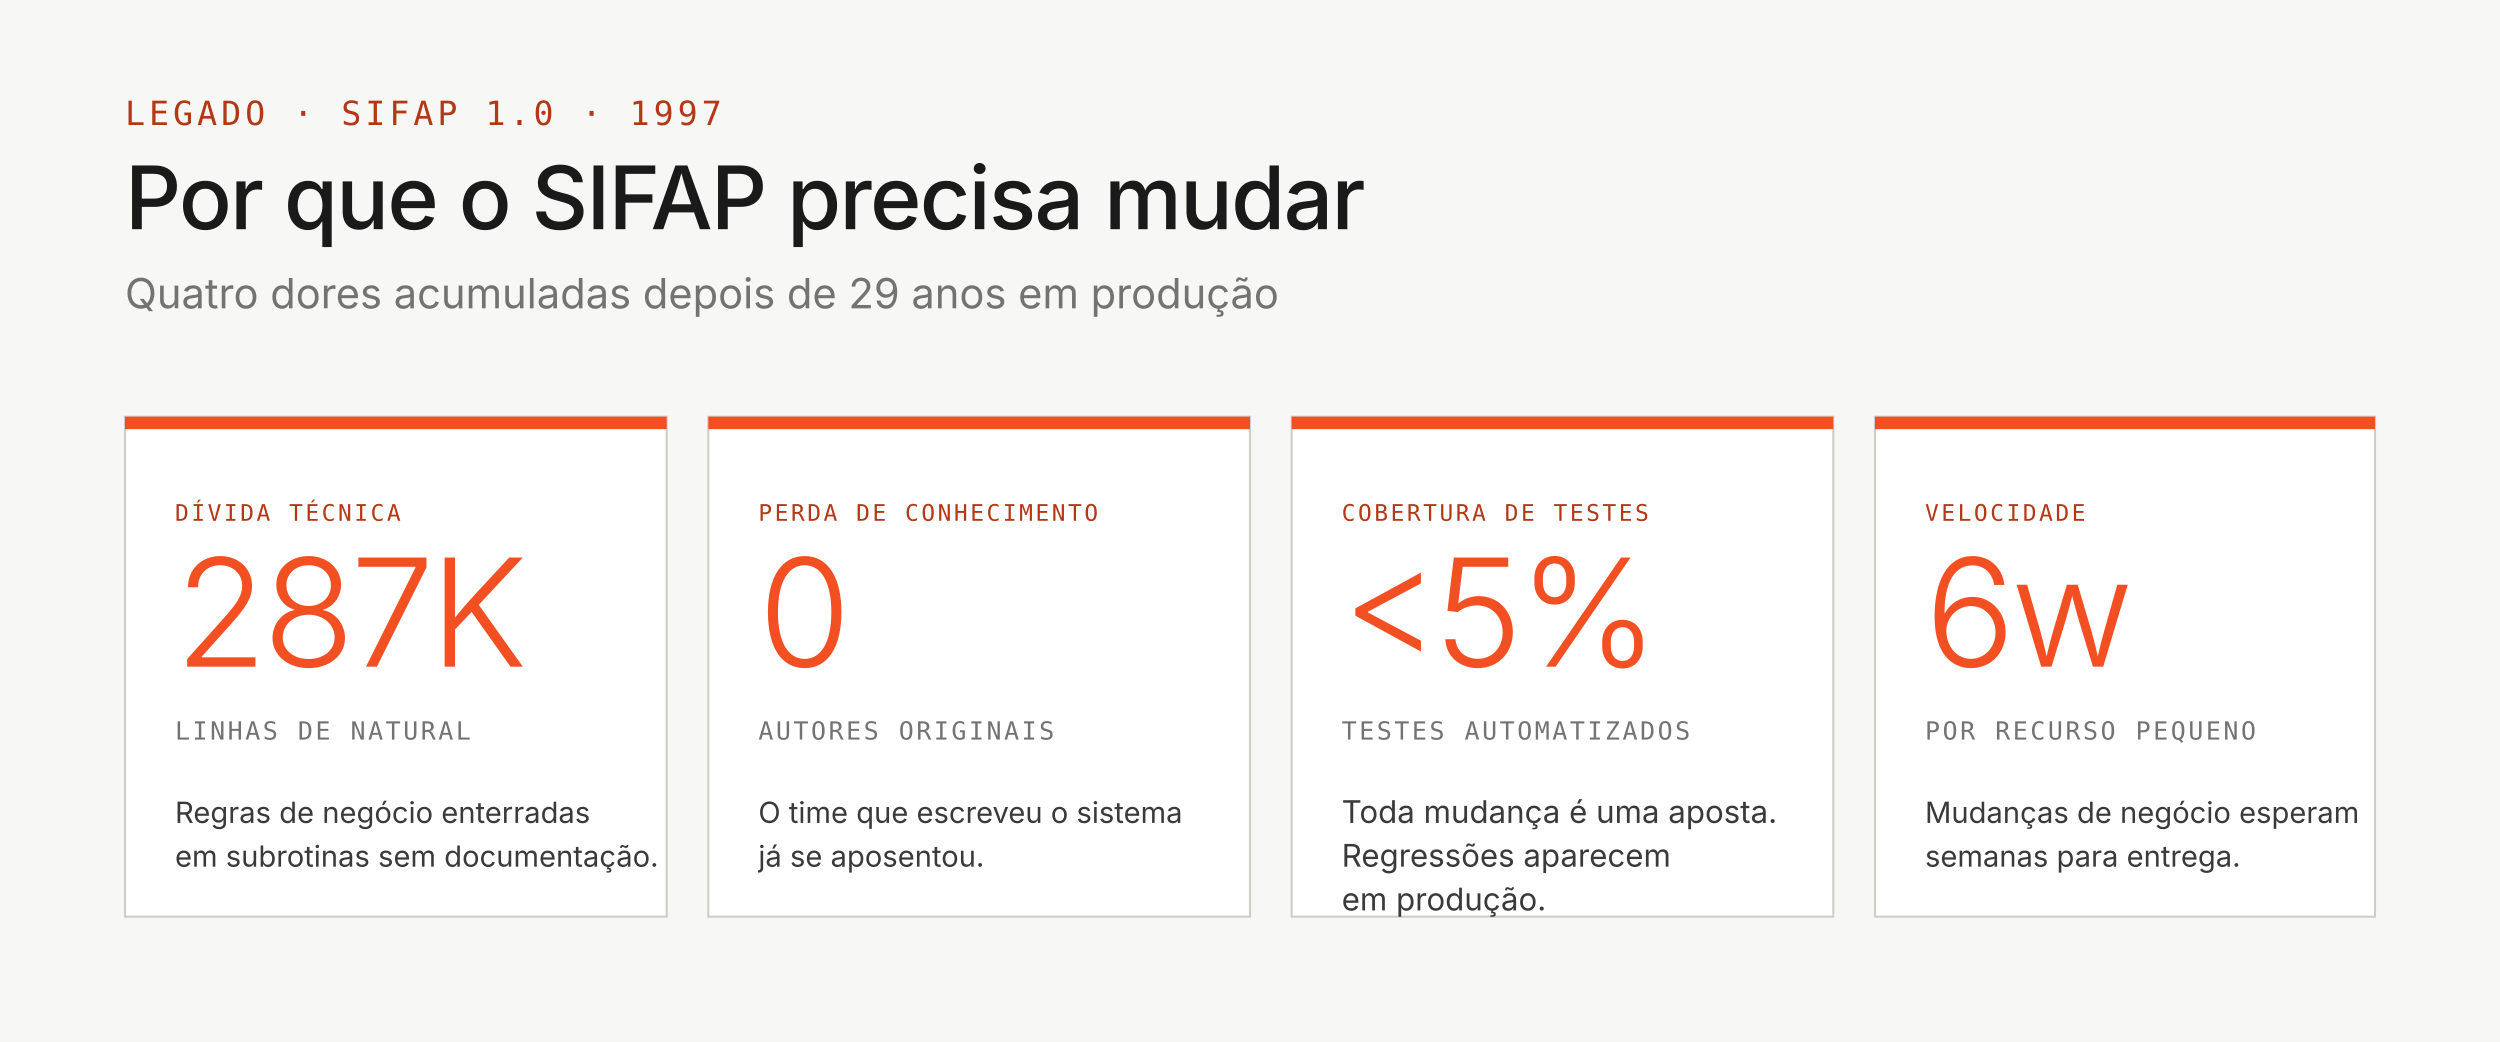
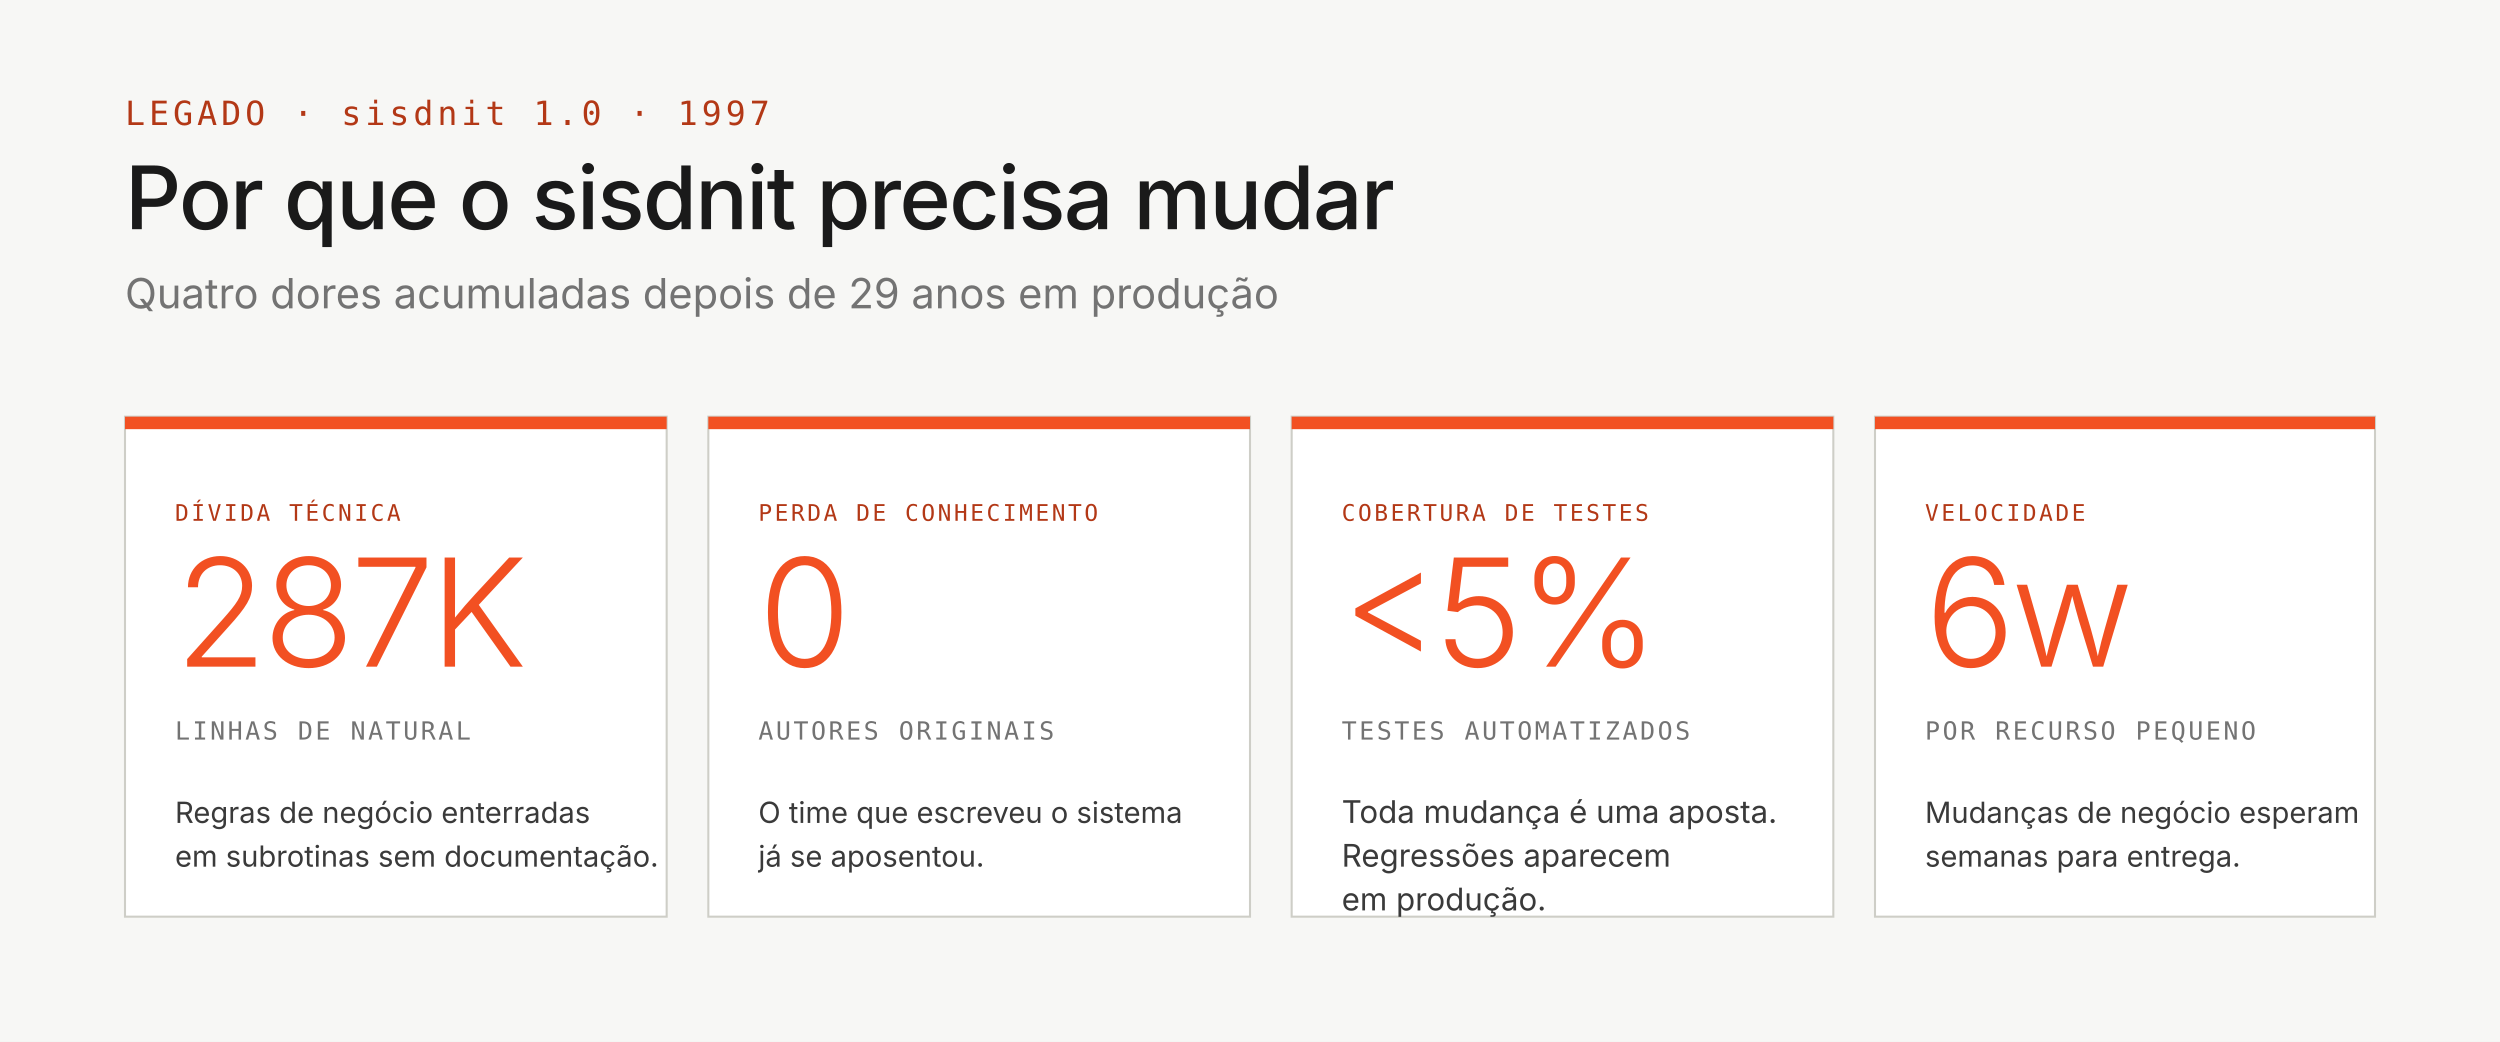
<svg xmlns="http://www.w3.org/2000/svg" viewBox="0 0 1200 500" font-family="Inter, system-ui, sans-serif">
  <rect width="1200" height="500" fill="#F7F7F5" />
-   <text x="60" y="60" fill="#B33816" font-family="JetBrains Mono, monospace" font-size="16" font-weight="500" letter-spacing="1.9">LEGADO · SIFAP 1.0 · 1997</text>
-   <text x="60" y="110" fill="#1A1A1A" font-size="42" font-weight="500" letter-spacing="-0.8">Por que o SIFAP precisa mudar</text>
+   <text x="60" y="60" fill="#B33816" font-family="JetBrains Mono, monospace" font-size="16" font-weight="500" letter-spacing="1.9">LEGADO · sisdnit 1.0 · 1997</text>
+   <text x="60" y="110" fill="#1A1A1A" font-size="42" font-weight="500" letter-spacing="-0.8">Por que o sisdnit precisa mudar</text>
  <text x="60" y="148" fill="#737373" font-size="20">Quatro dores acumuladas depois de 29 anos em produção</text>
  <g transform="translate(60, 200)">
    <rect width="260" height="240" fill="#FFFFFF" stroke="#CECEC7" stroke-width="1" />
    <rect x="0" y="0" width="260" height="6" fill="#F25022" />
    <text x="24" y="50" fill="#B33816" font-family="JetBrains Mono, monospace" font-size="11" font-weight="500" letter-spacing="1.2">DÍVIDA TÉCNICA</text>
    <text x="24" y="120" fill="#F25022" font-size="72" font-weight="300" letter-spacing="-2">287K</text>
    <text x="24" y="155" fill="#737373" font-family="JetBrains Mono, monospace" font-size="12" letter-spacing="1.2">LINHAS DE NATURAL</text>
    <text x="24" y="195" fill="#3A3A3A" font-size="14">Regras de negócio enterradas</text>
    <text x="24" y="216" fill="#3A3A3A" font-size="14">em subrotinas sem documentação.</text>
  </g>
  <g transform="translate(340, 200)">
    <rect width="260" height="240" fill="#FFFFFF" stroke="#CECEC7" stroke-width="1" />
    <rect x="0" y="0" width="260" height="6" fill="#F25022" />
    <text x="24" y="50" fill="#B33816" font-family="JetBrains Mono, monospace" font-size="11" font-weight="500" letter-spacing="1.2">PERDA DE CONHECIMENTO</text>
    <text x="24" y="120" fill="#F25022" font-size="72" font-weight="300" letter-spacing="-2">0</text>
    <text x="24" y="155" fill="#737373" font-family="JetBrains Mono, monospace" font-size="12" letter-spacing="1.2">AUTORES ORIGINAIS</text>
    <text x="24" y="195" fill="#3A3A3A" font-size="14">O time que escreveu o sistema</text>
    <text x="24" y="216" fill="#3A3A3A" font-size="14">já se aposentou.</text>
  </g>
  <g transform="translate(620, 200)">
    <rect width="260" height="240" fill="#FFFFFF" stroke="#CECEC7" stroke-width="1" />
    <rect x="0" y="0" width="260" height="6" fill="#F25022" />
    <text x="24" y="50" fill="#B33816" font-family="JetBrains Mono, monospace" font-size="11" font-weight="500" letter-spacing="1.2">COBERTURA DE TESTES</text>
    <text x="24" y="120" fill="#F25022" font-size="72" font-weight="300" letter-spacing="-2">&lt;5%</text>
    <text x="24" y="155" fill="#737373" font-family="JetBrains Mono, monospace" font-size="12" letter-spacing="1.2">TESTES AUTOMATIZADOS</text>
    <text x="24" y="195" fill="#3A3A3A" font-size="15">Toda mudança é uma aposta.</text>
    <text x="24" y="216" fill="#3A3A3A" font-size="15">Regressões aparecem</text>
    <text x="24" y="237" fill="#3A3A3A" font-size="15">em produção.</text>
  </g>
  <g transform="translate(900, 200)">
    <rect width="240" height="240" fill="#FFFFFF" stroke="#CECEC7" stroke-width="1" />
    <rect x="0" y="0" width="240" height="6" fill="#F25022" />
    <text x="24" y="50" fill="#B33816" font-family="JetBrains Mono, monospace" font-size="11" font-weight="500" letter-spacing="1.2">VELOCIDADE</text>
    <text x="24" y="120" fill="#F25022" font-size="72" font-weight="300" letter-spacing="-2">6w</text>
    <text x="24" y="155" fill="#737373" font-family="JetBrains Mono, monospace" font-size="12" letter-spacing="1.2">POR RECURSO PEQUENO</text>
    <text x="24" y="195" fill="#3A3A3A" font-size="14">Mudanças de negócio esperam</text>
    <text x="24" y="216" fill="#3A3A3A" font-size="14">semanas para entrega.</text>
  </g>
</svg>
